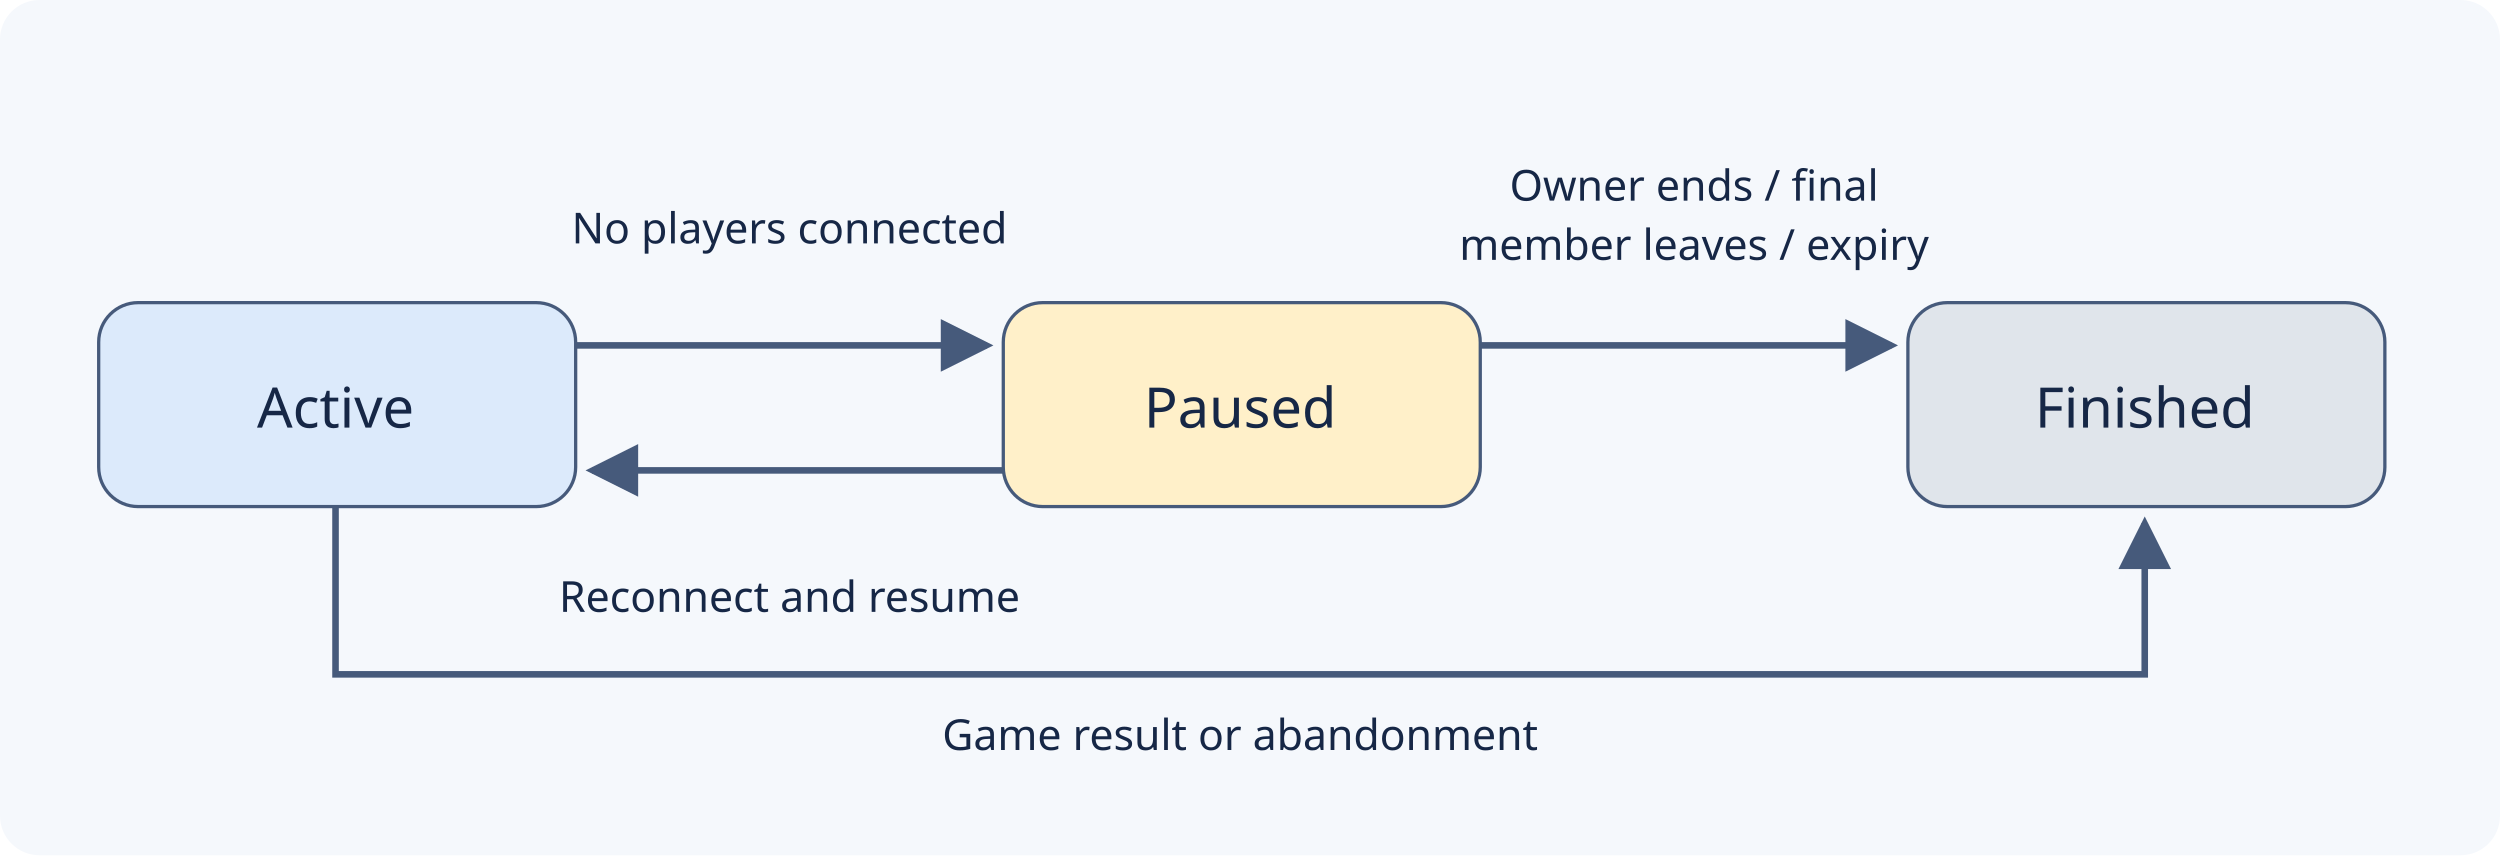
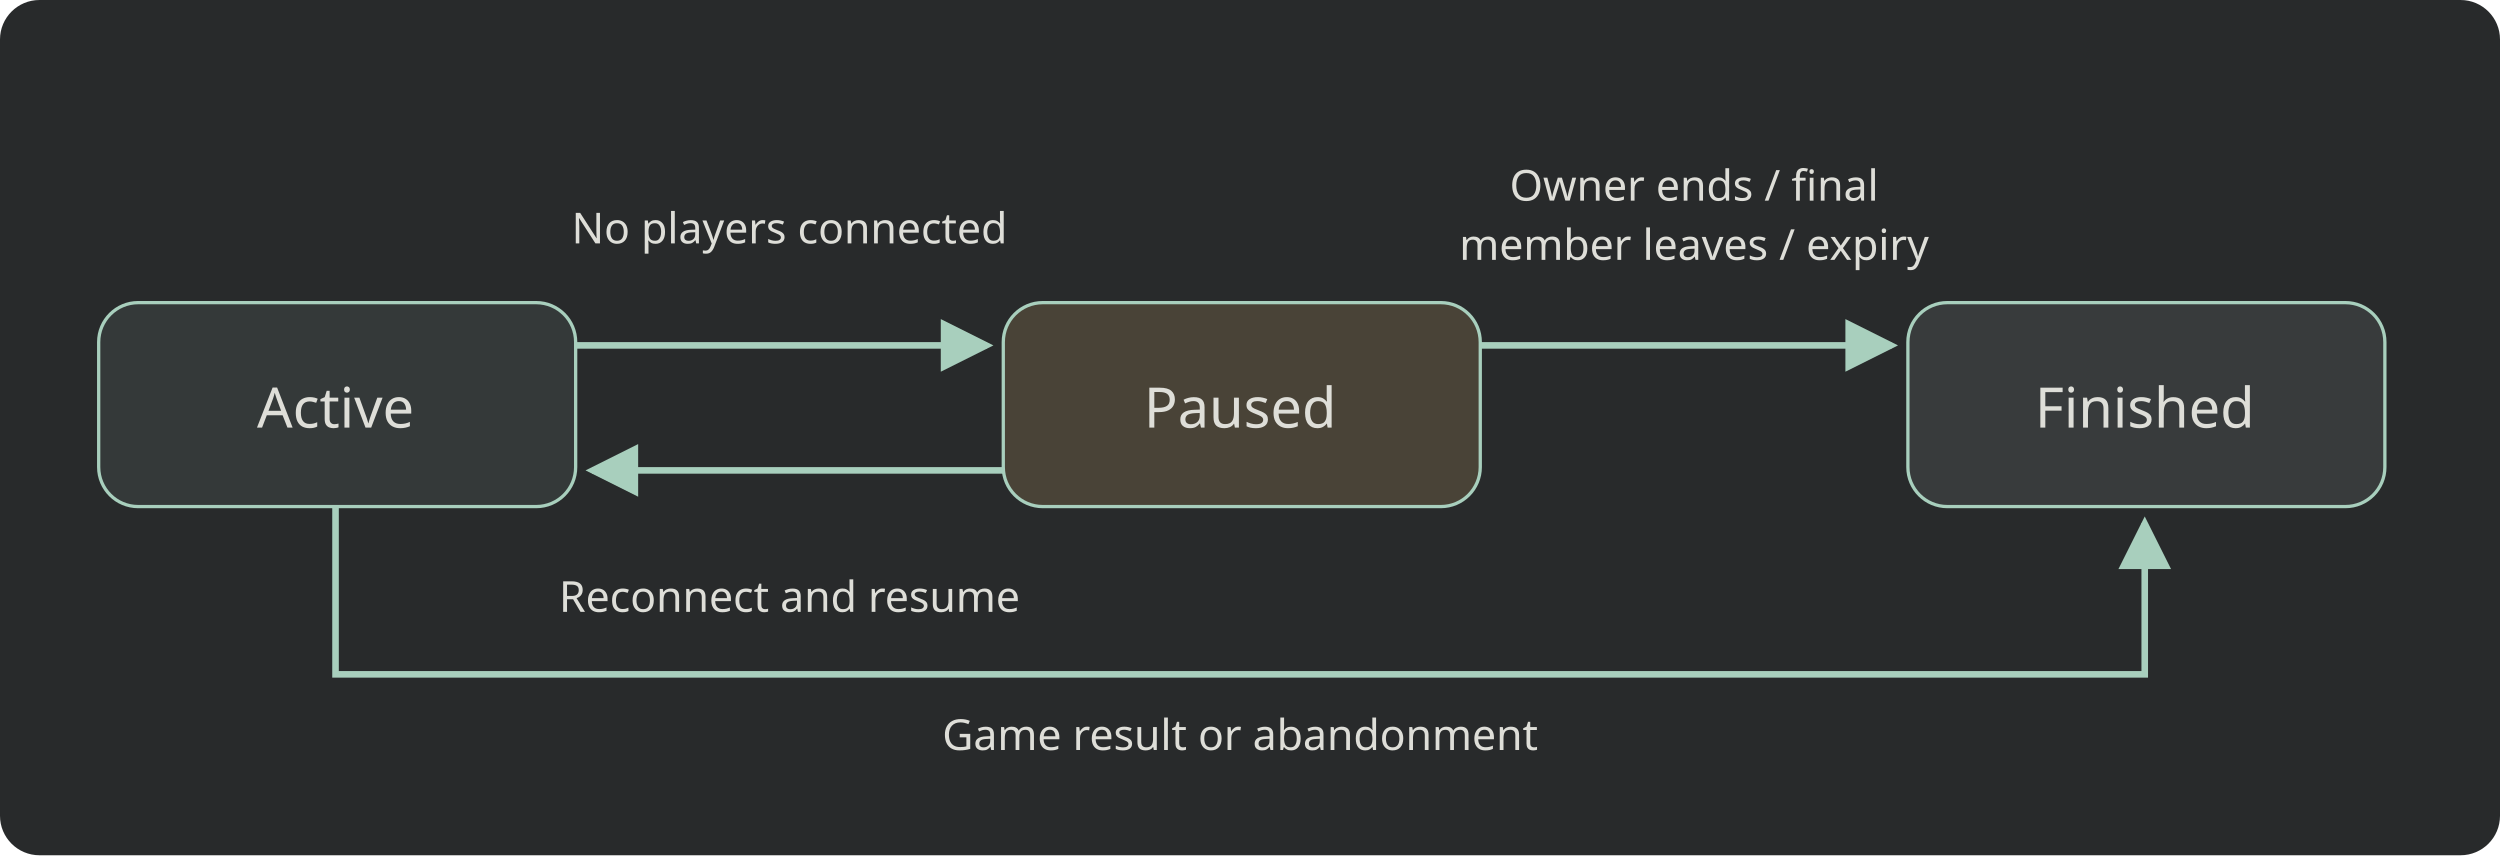
<svg xmlns="http://www.w3.org/2000/svg" width="760" height="260" viewBox="0 0 760 260" role="img" aria-labelledby="title description">
  <defs>
    <marker id="arrow" markerWidth="8" markerHeight="8" refX="7" refY="4" orient="auto">
-       <path d="M0 0L8 4L0 8z" fill="#465a7b" />
+       <path d="M0 0L8 4L0 8z" fill="#a8cfbd" />
    </marker>
  </defs>
-   <rect width="760" height="260" rx="12" fill="#f5f8fc" />
-   <g font-family="system-ui, sans-serif" font-size="17" text-anchor="middle" fill="#162746">
-     <rect x="30" y="92" width="145" height="62" rx="12" fill="#dceafb" stroke="#465a7b" />
+   <rect width="760" height="260" rx="12" fill="#282a2b" />
+   <g font-family="system-ui, sans-serif" font-size="17" text-anchor="middle" fill="#deded8">
+     <rect x="30" y="92" width="145" height="62" rx="12" fill="#343939" stroke="#a8cfbd" />
    <text x="102" y="130">Active</text>
-     <rect x="305" y="92" width="145" height="62" rx="12" fill="#fff0c9" stroke="#465a7b" />
+     <rect x="305" y="92" width="145" height="62" rx="12" fill="#494337" stroke="#a8cfbd" />
    <text x="377" y="130">Paused</text>
-     <rect x="580" y="92" width="145" height="62" rx="12" fill="#e0e5eb" stroke="#465a7b" />
+     <rect x="580" y="92" width="145" height="62" rx="12" fill="#383b3c" stroke="#a8cfbd" />
    <text x="652" y="130">Finished</text>
    <g font-size="13">
      <text x="240" y="74">No players connected</text>
      <text x="240" y="186">Reconnect and resume</text>
      <text x="515" y="61">Owner ends / final</text>
      <text x="515" y="79">member leaves / expiry</text>
      <text x="377" y="228">Game result or abandonment</text>
    </g>
  </g>
-   <g stroke="#465a7b" stroke-width="2" fill="none" marker-end="url(#arrow)">
+   <g stroke="#a8cfbd" stroke-width="2" fill="none" marker-end="url(#arrow)">
    <path d="M175 105H300" />
    <path d="M305 143H180" />
    <path d="M450 105H575" />
    <path d="M102 154V205H652V159" />
  </g>
</svg>
